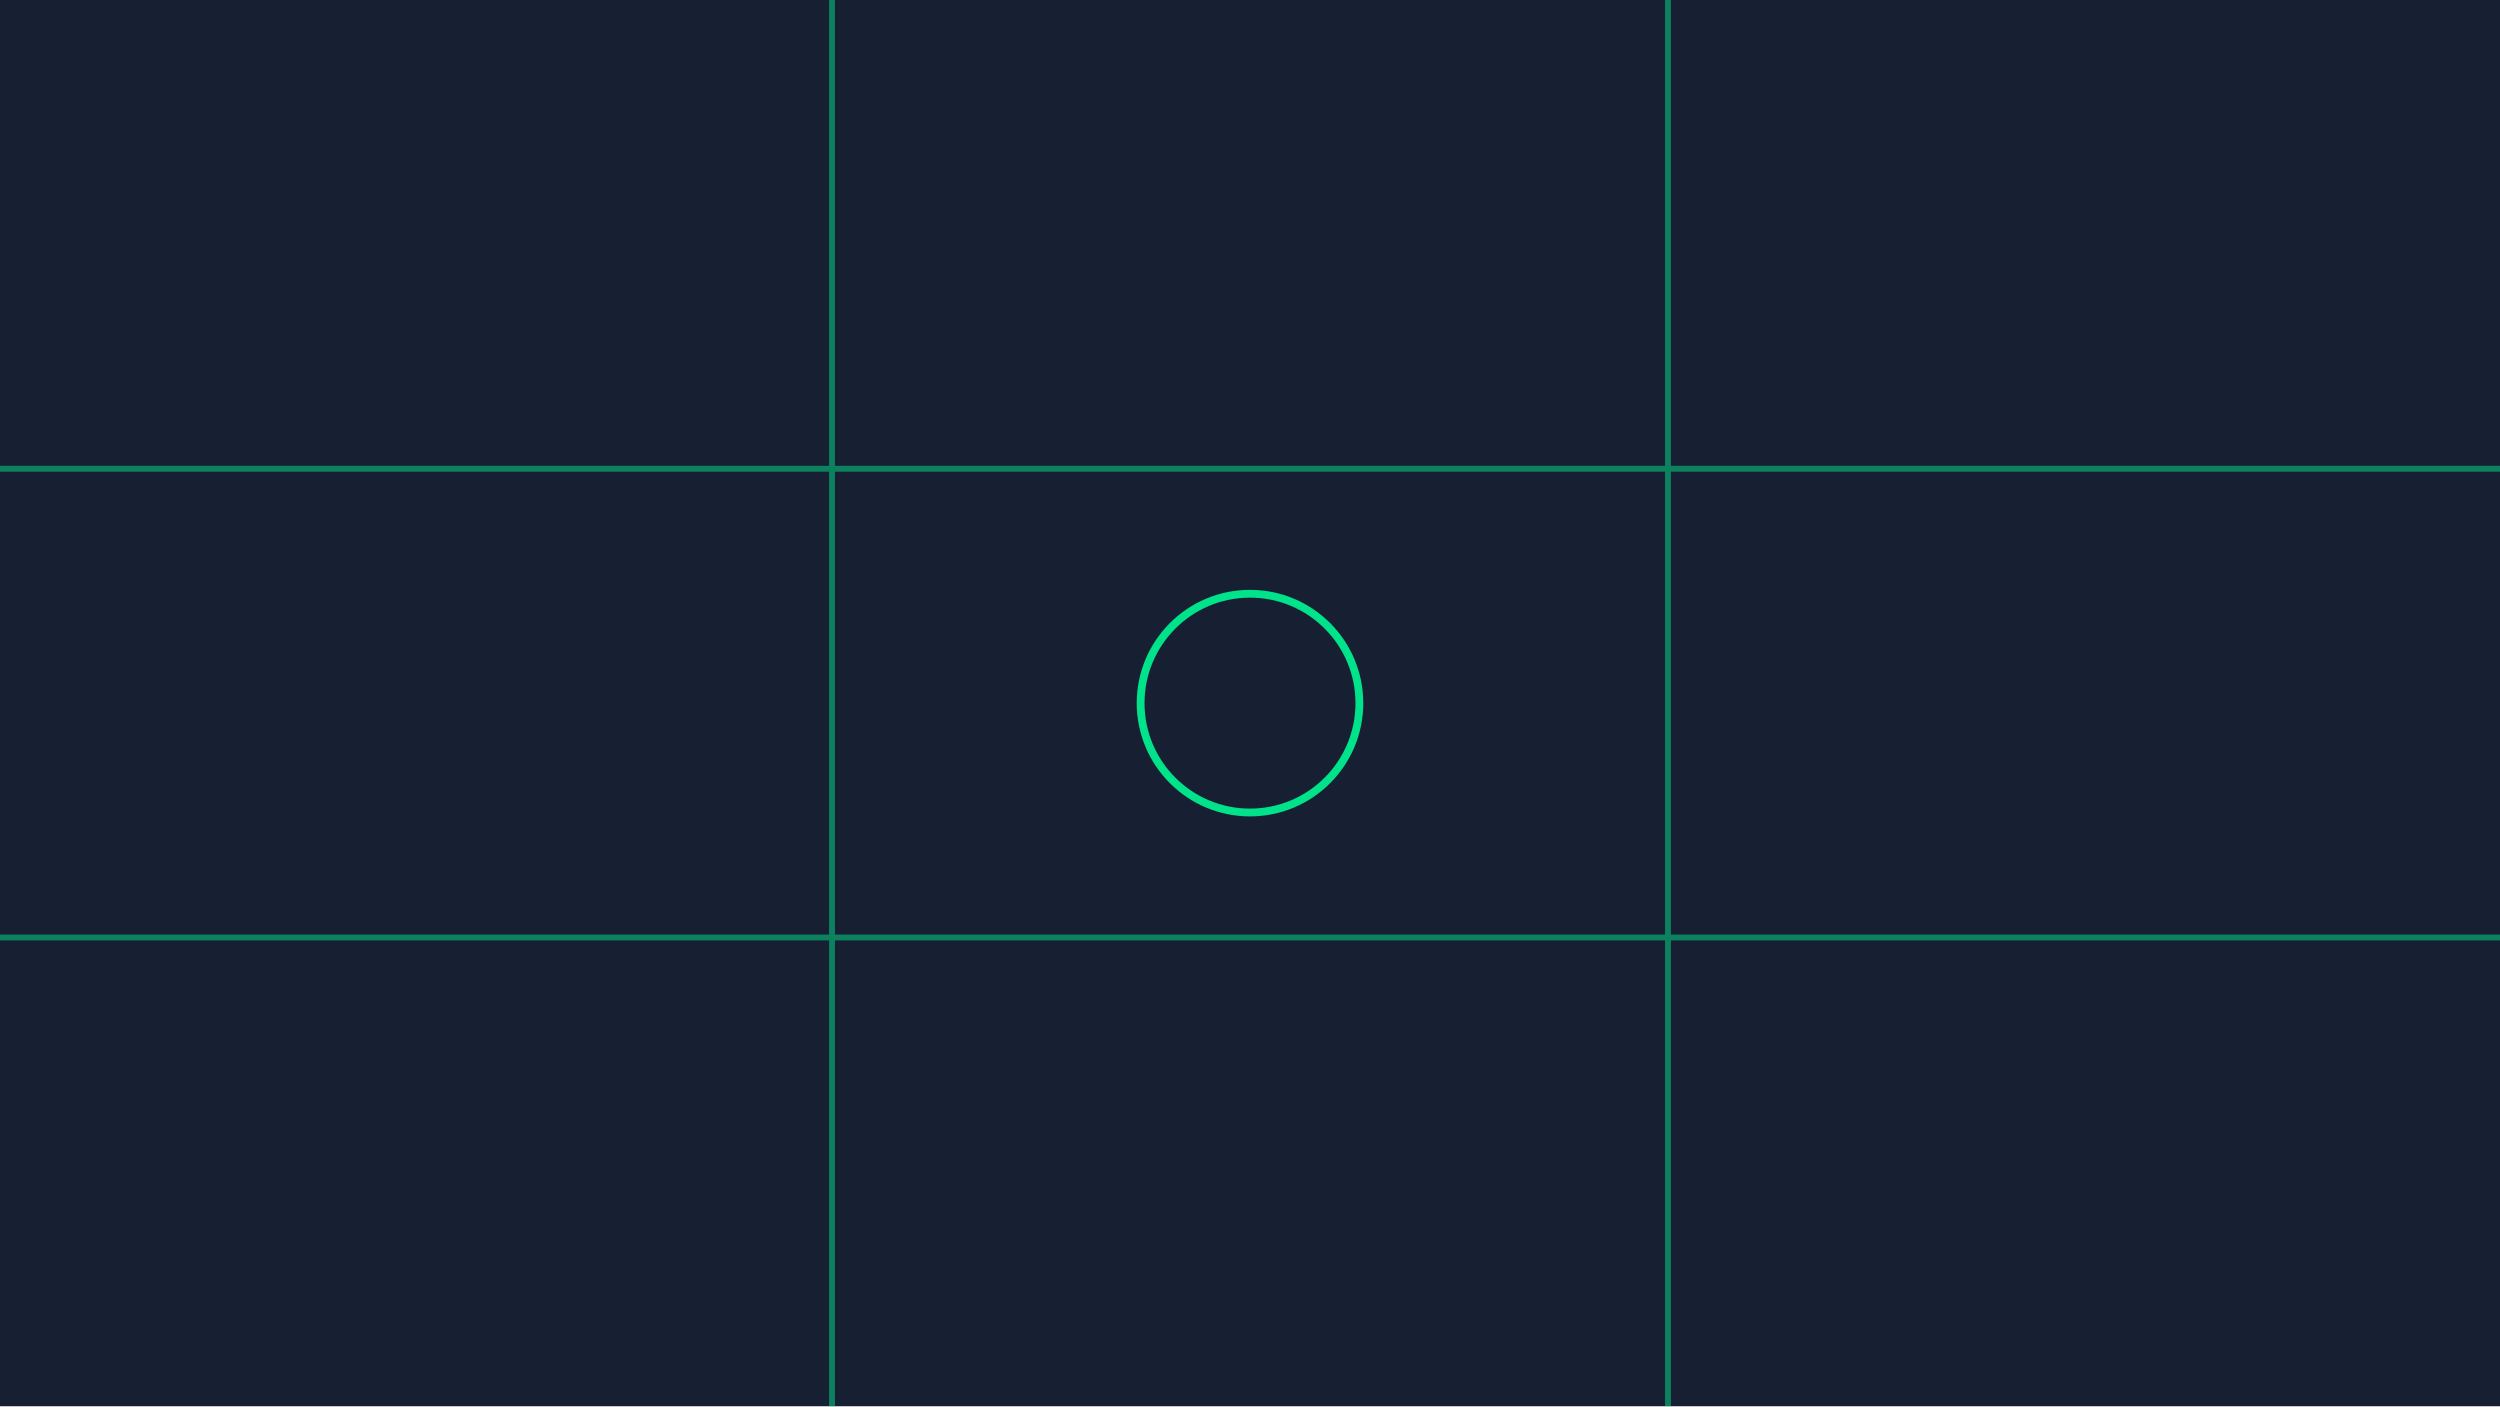
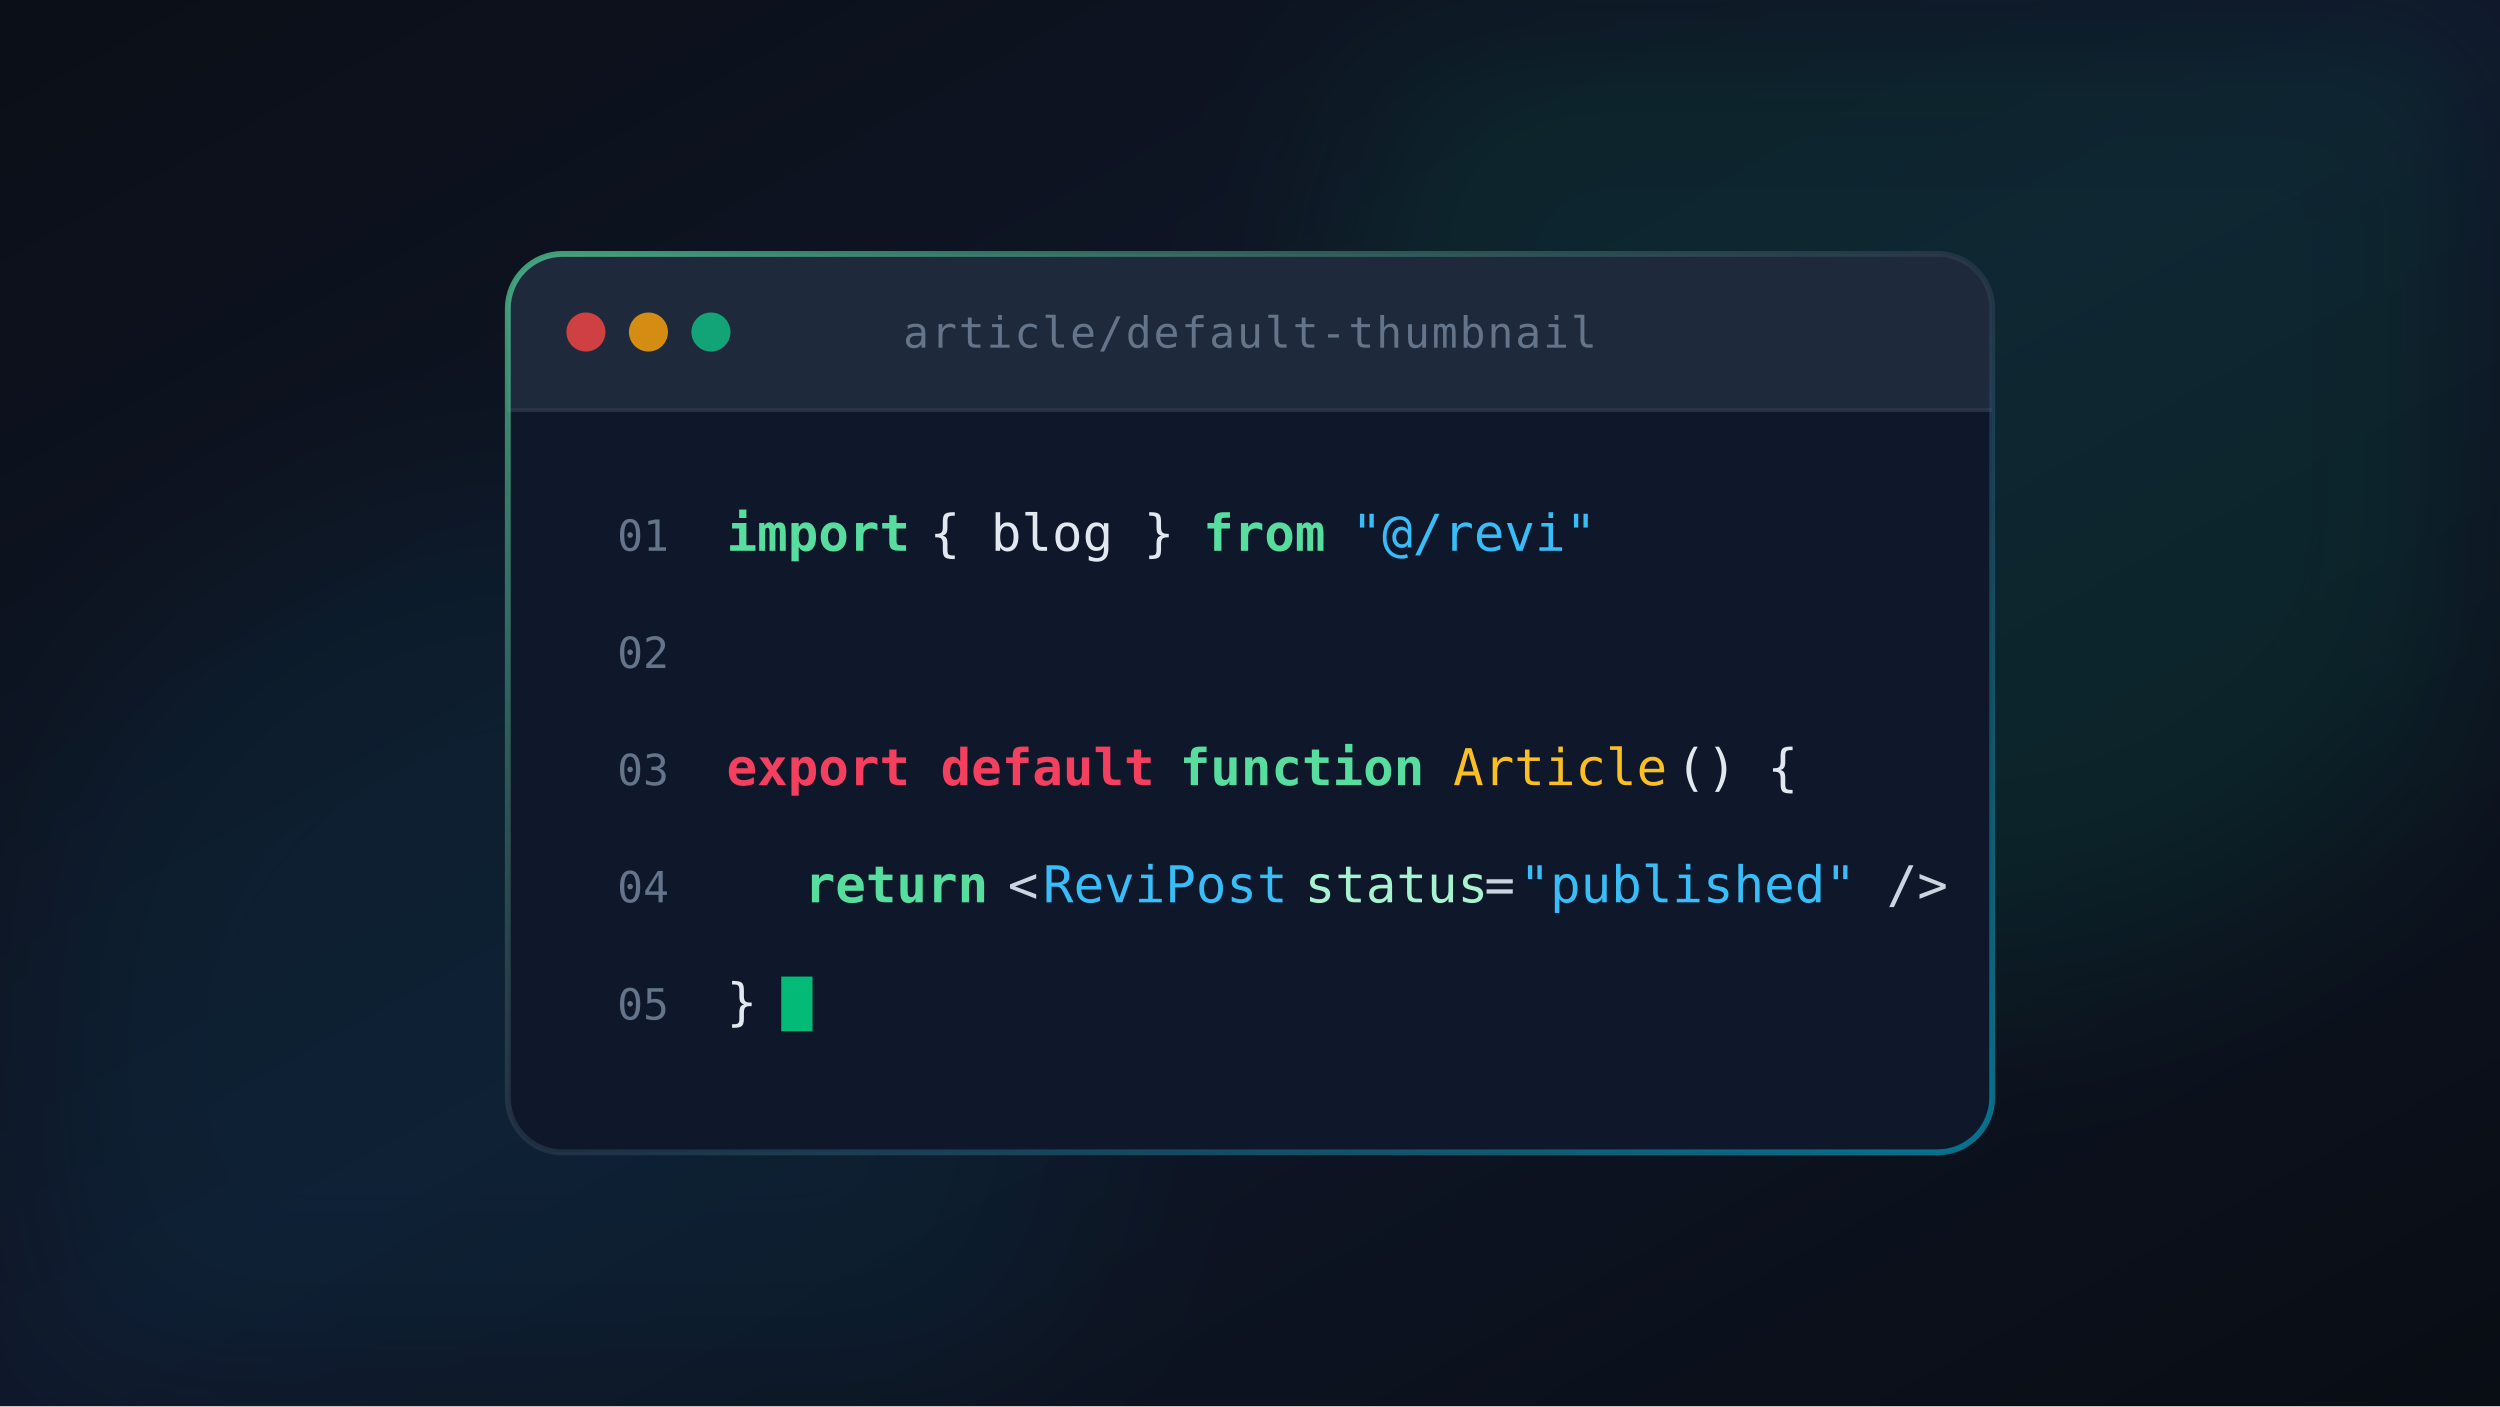
- <svg xmlns="http://www.w3.org/2000/svg" width="640" height="360" viewBox="0 0 640 360">
-   <rect width="640" height="360" fill="#171f33" />
-   <g stroke="#00e38a" stroke-width="1.5" opacity="0.5">
-     <line x1="0" y1="120" x2="640" y2="120" />
-     <line x1="0" y1="240" x2="640" y2="240" />
-     <line x1="213" y1="0" x2="213" y2="360" />
-     <line x1="427" y1="0" x2="427" y2="360" />
+ <svg xmlns="http://www.w3.org/2000/svg" width="640" height="360" viewBox="0 0 640 360" fill="none">
+   <defs>
+     <linearGradient id="bg-grad" x1="0%" y1="0%" x2="100%" y2="100%">
+       <stop offset="0%" stop-color="#0b0f17" />
+       <stop offset="50%" stop-color="#0f172a" />
+       <stop offset="100%" stop-color="#090d14" />
+     </linearGradient>
+     <linearGradient id="border-grad" x1="0%" y1="0%" x2="100%" y2="100%">
+       <stop offset="0%" stop-color="#57de9f" stop-opacity="0.7" />
+       <stop offset="50%" stop-color="#334155" stop-opacity="0.5" />
+       <stop offset="100%" stop-color="#00b4d8" stop-opacity="0.6" />
+     </linearGradient>
+     <filter id="glow" x="-20%" y="-20%" width="140%" height="140%">
+       <feGaussianBlur stdDeviation="24" result="blur" />
+     </filter>
+     <clipPath id="window-clip-full-dark">
+       <rect width="380" height="230" rx="14" ry="14" />
+     </clipPath>
+   </defs>
+   <rect width="640" height="360" fill="url(#bg-grad)" />
+   <circle cx="500" cy="90" r="160" fill="#00e38a" opacity="0.08" filter="url(#glow)" />
+   <circle cx="140" cy="270" r="140" fill="#00b4d8" opacity="0.06" filter="url(#glow)" />
+   <g transform="translate(130, 65)">
+     <g clip-path="url(#window-clip-full-dark)">
+       <rect width="380" height="230" fill="#0f172a" />
+       <rect width="380" height="40" fill="#1e293b" />
+       <line x1="0" y1="40" x2="380" y2="40" stroke="#334155" stroke-width="1" opacity="0.6" />
+       <circle cx="20" cy="20" r="5" fill="#ef4444" opacity="0.85" />
+       <circle cx="36" cy="20" r="5" fill="#f59e0b" opacity="0.85" />
+       <circle cx="52" cy="20" r="5" fill="#10b981" opacity="0.85" />
+       <text x="190" y="24" fill="#64748b" font-family="'JetBrains Mono', Pretendard, monospace" font-size="11" text-anchor="middle" letter-spacing="0.5">article/default-thumbnail</text>
+       <g font-family="'JetBrains Mono', Pretendard, monospace" font-size="13">
+         <text x="28" y="76" fill="#64748b" font-size="11">01</text>
+         <text x="56" y="76" fill="#57de9f" font-weight="600">import</text>
+         <text x="108" y="76" fill="#e2e8f0">{ blog }</text>
+         <text x="178" y="76" fill="#57de9f" font-weight="600">from</text>
+         <text x="216" y="76" fill="#38bdf8">"@/revi"</text>
+         <text x="28" y="106" fill="#64748b" font-size="11">02</text>
+         <text x="28" y="136" fill="#64748b" font-size="11">03</text>
+         <text x="56" y="136" fill="#f43f5e" font-weight="600">export default</text>
+         <text x="172" y="136" fill="#57de9f" font-weight="600">function</text>
+         <text x="242" y="136" fill="#fbbf24">Article</text>
+         <text x="299" y="136" fill="#e2e8f0">() {</text>
+         <text x="28" y="166" fill="#64748b" font-size="11">04</text>
+         <text x="76" y="166" fill="#57de9f" font-weight="600">return</text>
+         <text x="128" y="166" fill="#cbd5e1">&lt;</text>
+         <text x="137" y="166" fill="#38bdf8">ReviPost</text>
+         <text x="204" y="166" fill="#a7f3d0">status</text>
+         <text x="250" y="166" fill="#cbd5e1">=</text>
+         <text x="259" y="166" fill="#38bdf8">"published"</text>
+         <text x="353" y="166" fill="#cbd5e1">/&gt;</text>
+         <text x="28" y="196" fill="#64748b" font-size="11">05</text>
+         <text x="56" y="196" fill="#e2e8f0">}</text>
+         <rect x="70" y="185" width="8" height="14" fill="#00e38a" opacity="0.8" />
+       </g>
+     </g>
+     <rect width="380" height="230" rx="14" fill="none" stroke="url(#border-grad)" stroke-width="1.5" />
  </g>
-   <circle cx="320" cy="180" r="28" fill="none" stroke="#00e38a" stroke-width="2" />
</svg>
